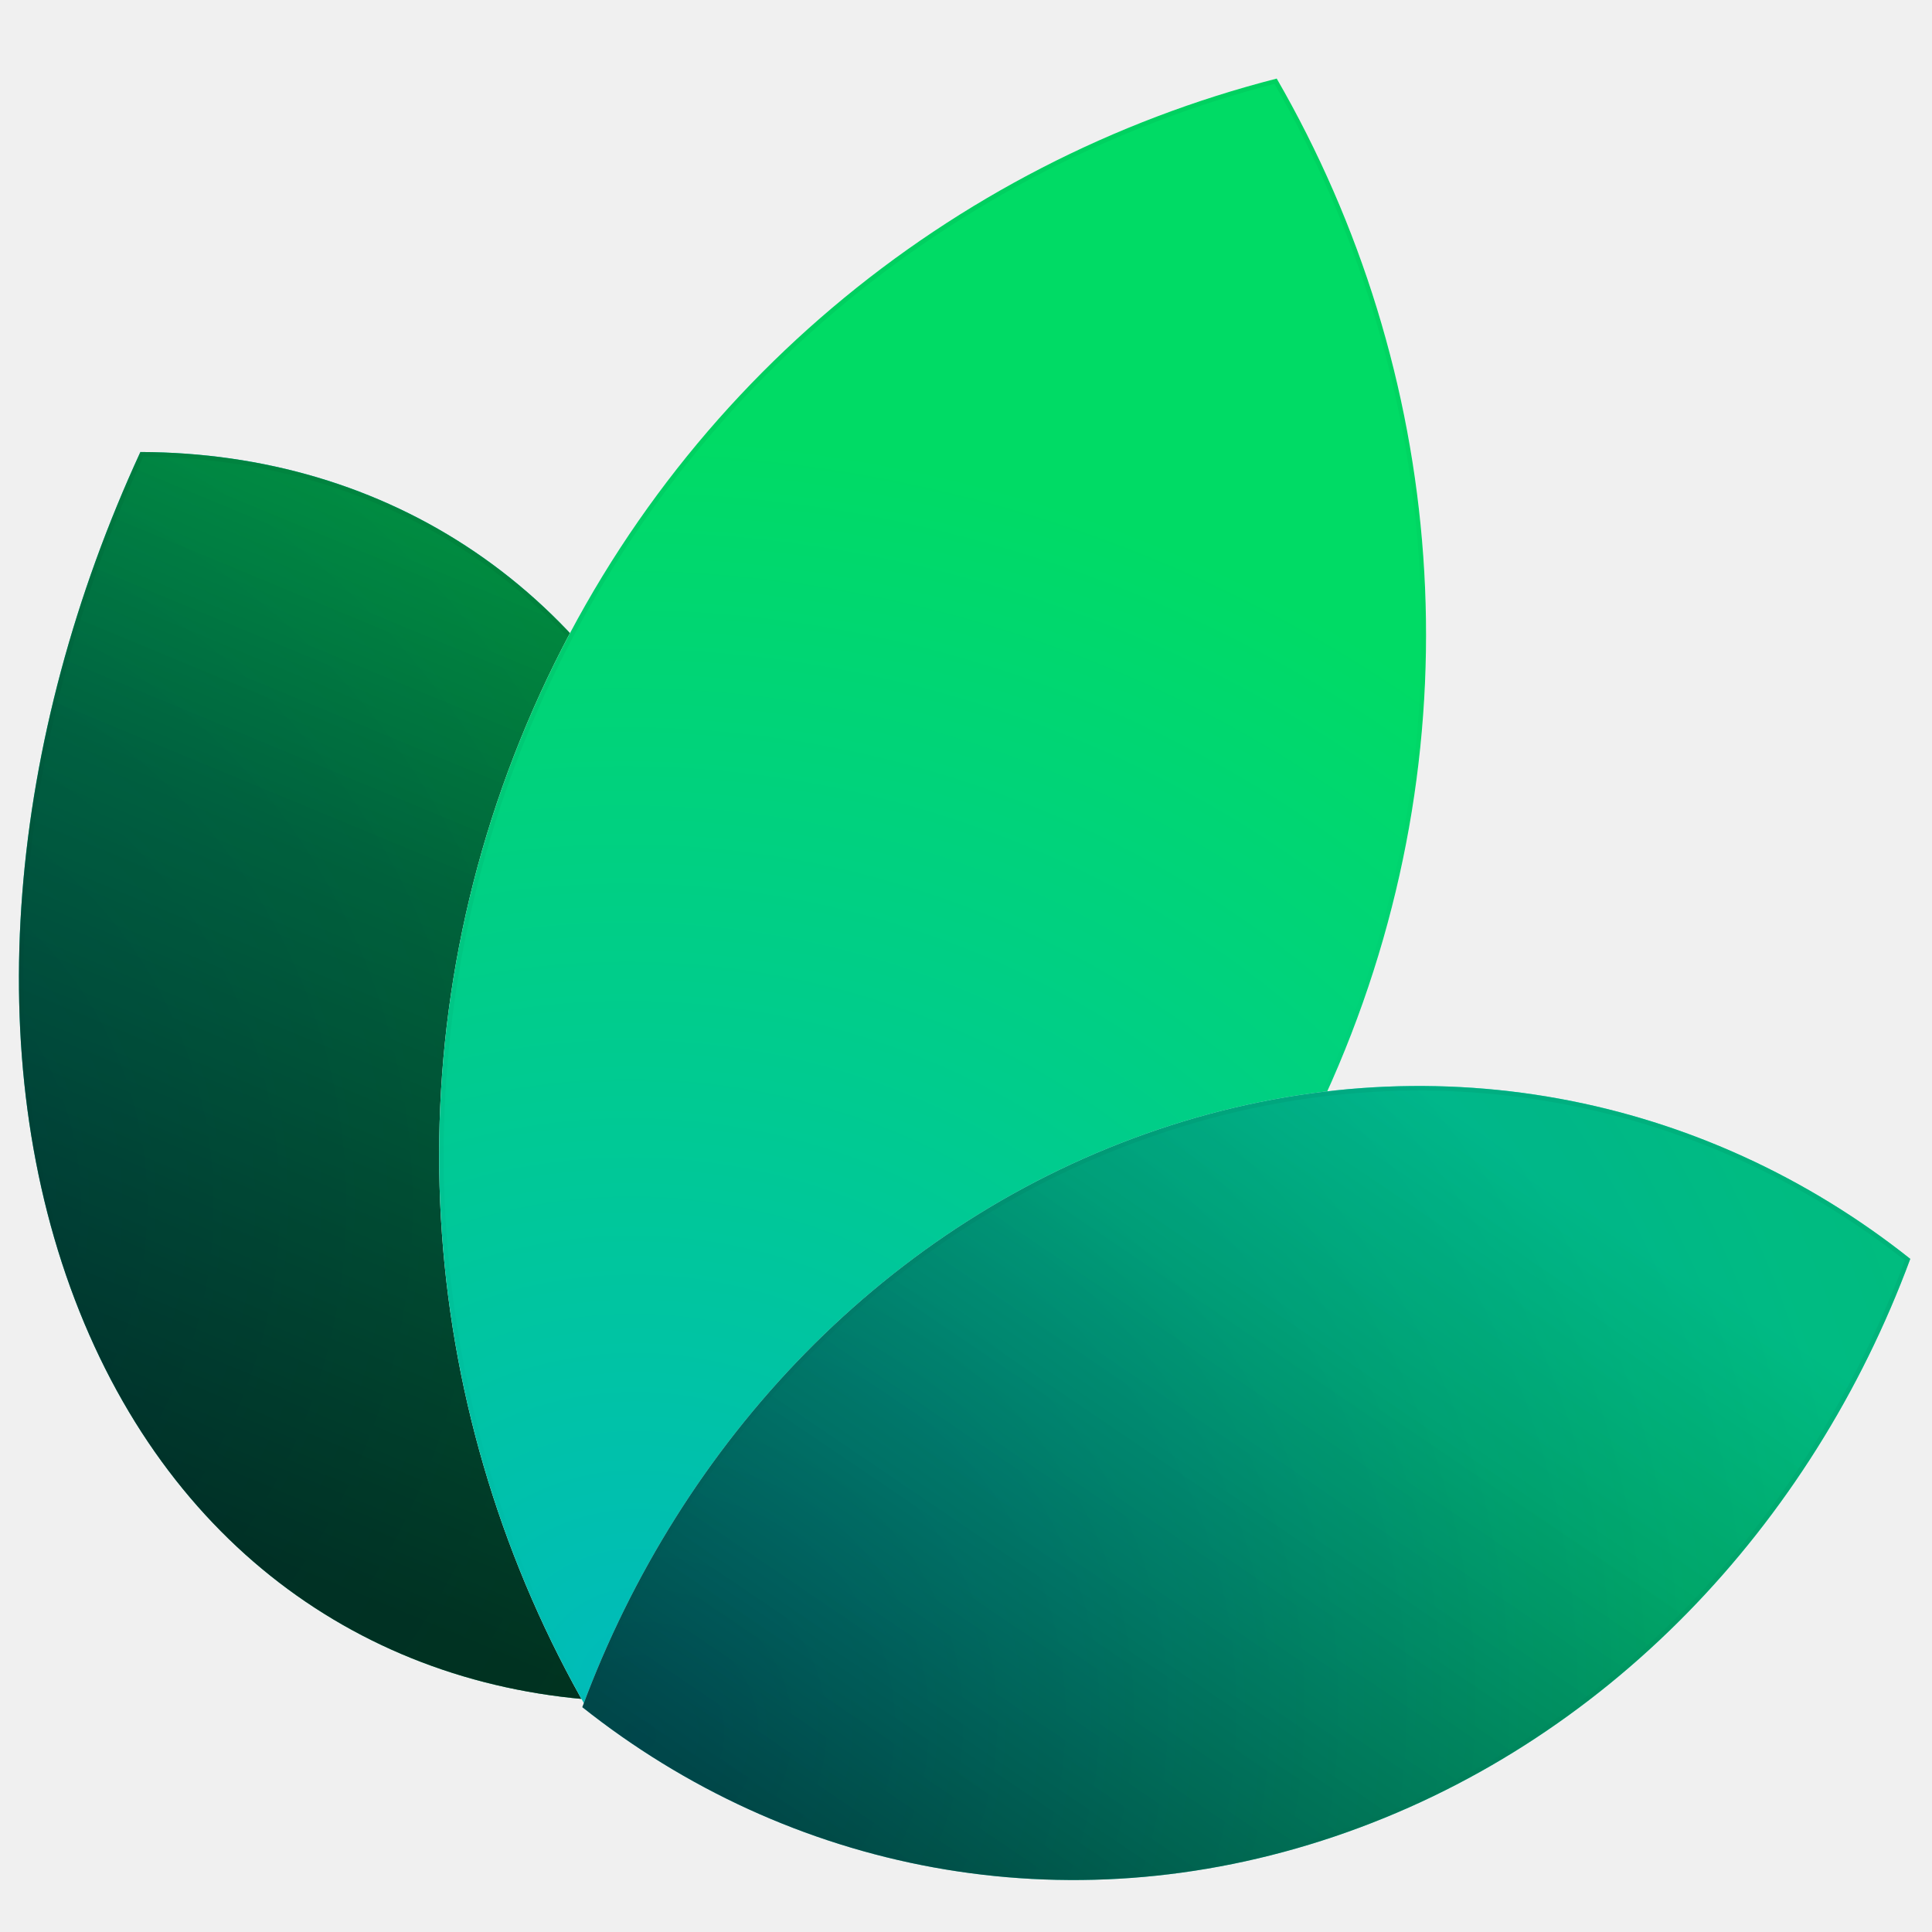
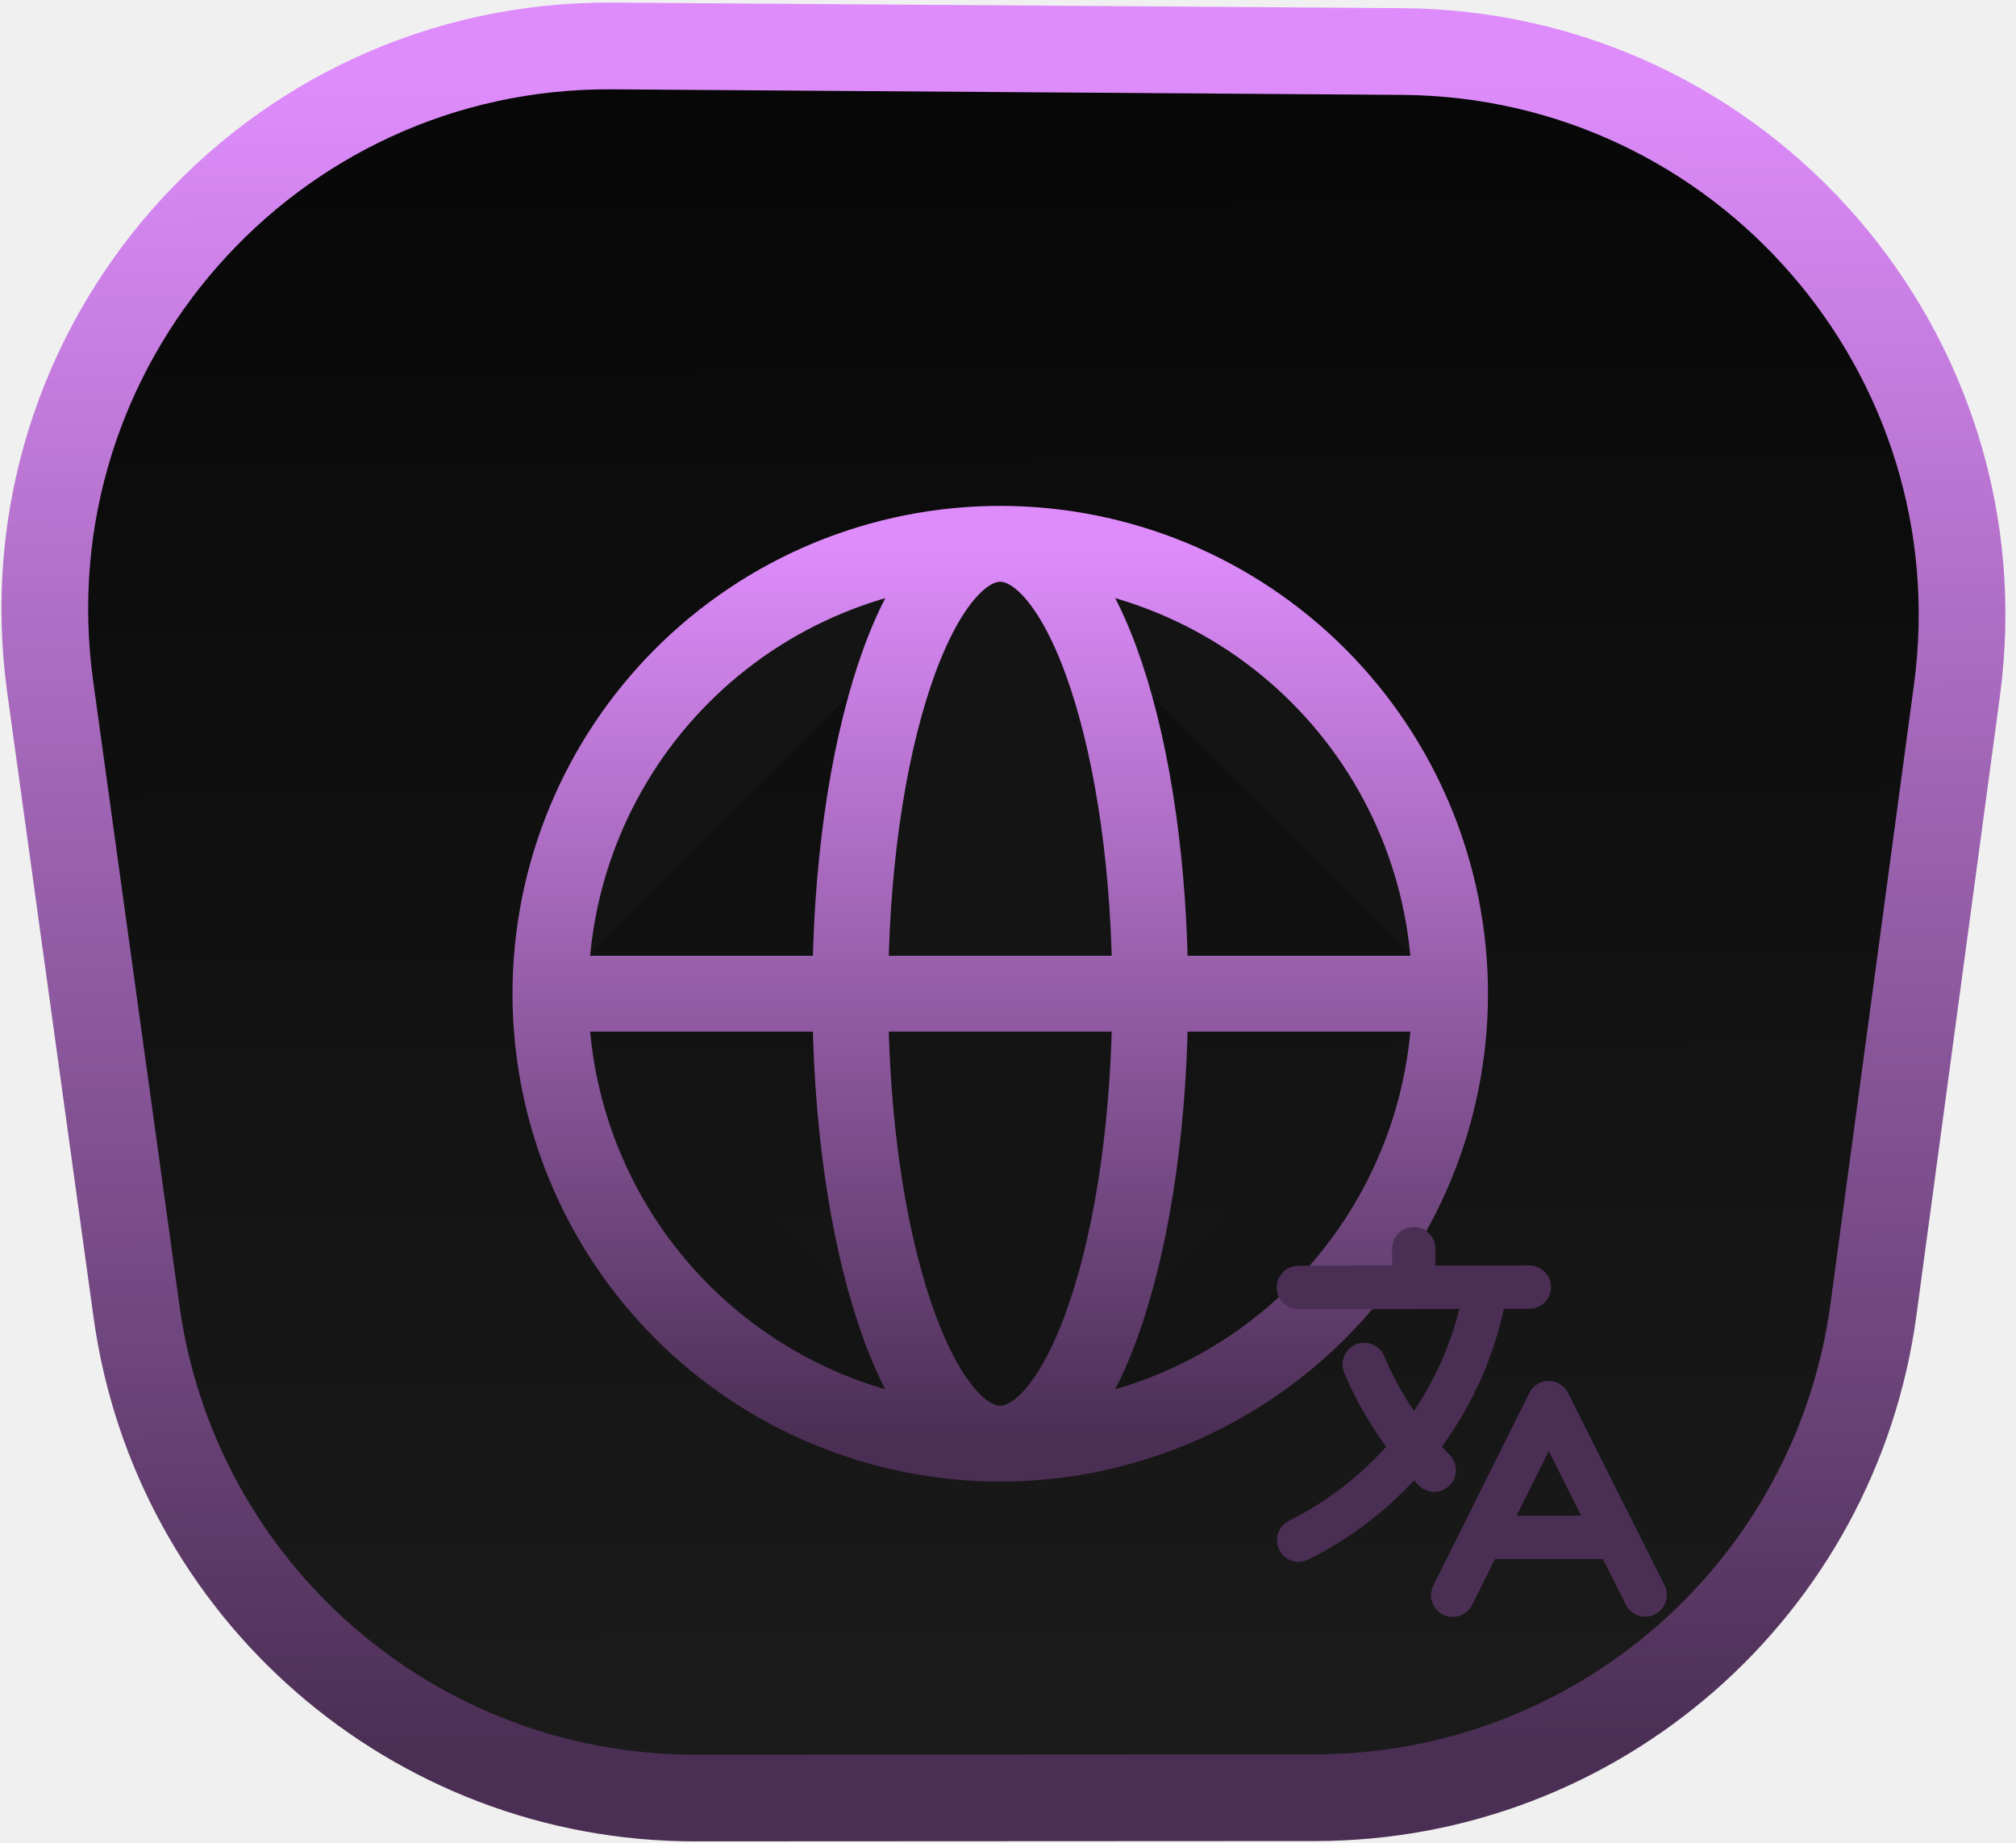
- <svg xmlns="http://www.w3.org/2000/svg" width="24" height="24" viewBox="0 0 24 24" fill="none">
-   <path d="M7.953 21.139C4.896 21.13 2.255 19.458 0.987 16.29C-0.28 13.121 0.109 9.163 1.744 5.615C4.801 5.624 7.442 7.296 8.71 10.465C9.977 13.633 9.588 17.591 7.953 21.139Z" fill="white" />
-   <path d="M7.953 21.139C4.896 21.13 2.255 19.458 0.987 16.29C-0.28 13.121 0.109 9.163 1.744 5.615C4.801 5.624 7.442 7.296 8.71 10.465C9.977 13.633 9.588 17.591 7.953 21.139Z" fill="url(#paint0_radial_101_2703)" />
-   <path d="M7.953 21.139C4.896 21.13 2.255 19.458 0.987 16.29C-0.28 13.121 0.109 9.163 1.744 5.615C4.801 5.624 7.442 7.296 8.71 10.465C9.977 13.633 9.588 17.591 7.953 21.139Z" fill="black" fill-opacity="0.5" style="mix-blend-mode:hard-light" />
-   <path d="M7.953 21.139C4.896 21.13 2.255 19.458 0.987 16.29C-0.28 13.121 0.109 9.163 1.744 5.615C4.801 5.624 7.442 7.296 8.71 10.465C9.977 13.633 9.588 17.591 7.953 21.139Z" fill="url(#paint1_linear_101_2703)" fill-opacity="0.5" style="mix-blend-mode:hard-light" />
-   <path d="M8.684 10.476C9.945 13.63 9.561 17.572 7.935 21.111C4.897 21.096 2.274 19.431 1.013 16.279C-0.248 13.124 0.136 9.182 1.762 5.643C4.8 5.659 7.423 7.324 8.684 10.476Z" stroke="url(#paint2_linear_101_2703)" stroke-opacity="0.05" stroke-width="0.056" />
-   <path d="M7.31 21.257C11.354 20.221 14.884 17.375 16.628 13.236C18.373 9.097 17.945 4.587 15.86 0.976C11.816 2.012 8.287 4.858 6.542 8.998C4.797 13.137 5.225 17.646 7.31 21.257Z" fill="white" />
-   <path d="M7.31 21.257C11.354 20.221 14.884 17.375 16.628 13.236C18.373 9.097 17.945 4.587 15.86 0.976C11.816 2.012 8.287 4.858 6.542 8.998C4.797 13.137 5.225 17.646 7.31 21.257Z" fill="url(#paint3_radial_101_2703)" />
-   <path d="M16.603 13.225C14.864 17.349 11.351 20.187 7.324 21.225C5.253 17.624 4.829 13.132 6.568 9.009C8.306 4.885 11.819 2.047 15.846 1.009C17.918 4.61 18.341 9.101 16.603 13.225Z" stroke="url(#paint4_linear_101_2703)" stroke-opacity="0.05" stroke-width="0.056" />
-   <path d="M7.234 21.207C9.789 23.237 13.21 23.951 16.577 22.814C19.944 21.677 22.506 18.945 23.73 15.638C21.175 13.608 17.754 12.894 14.387 14.031C11.02 15.168 8.458 17.901 7.234 21.207Z" fill="white" />
-   <path d="M7.234 21.207C9.789 23.237 13.21 23.951 16.577 22.814C19.944 21.677 22.506 18.945 23.73 15.638C21.175 13.608 17.754 12.894 14.387 14.031C11.02 15.168 8.458 17.901 7.234 21.207Z" fill="url(#paint5_radial_101_2703)" />
-   <path d="M7.234 21.207C9.789 23.237 13.21 23.951 16.577 22.814C19.944 21.677 22.506 18.945 23.73 15.638C21.175 13.608 17.754 12.894 14.387 14.031C11.02 15.168 8.458 17.901 7.234 21.207Z" fill="black" fill-opacity="0.2" style="mix-blend-mode:hard-light" />
-   <path d="M7.234 21.207C9.789 23.237 13.21 23.951 16.577 22.814C19.944 21.677 22.506 18.945 23.73 15.638C21.175 13.608 17.754 12.894 14.387 14.031C11.02 15.168 8.458 17.901 7.234 21.207Z" fill="url(#paint6_linear_101_2703)" fill-opacity="0.5" style="mix-blend-mode:hard-light" />
-   <path d="M16.568 22.787C13.218 23.918 9.814 23.212 7.267 21.198C8.492 17.907 11.044 15.189 14.396 14.058C17.747 12.927 21.15 13.633 23.697 15.648C22.472 18.938 19.92 21.656 16.568 22.787Z" stroke="url(#paint7_linear_101_2703)" stroke-opacity="0.05" stroke-width="0.056" />
+ <svg xmlns="http://www.w3.org/2000/svg" width="186" height="170" viewBox="0 0 186 170" fill="none">
+   <path d="M129.381 4.753L56.509 4.24C24.814 4.017 0.294 31.959 4.632 63.357L12.594 120.971C16.15 146.704 38.153 165.865 64.131 165.852L121.345 165.824C147.369 165.811 169.375 146.562 172.853 120.773L180.549 63.7C184.736 32.648 160.713 4.973 129.381 4.753Z" fill="url(#paint0_linear_27_2)" stroke="url(#paint1_linear_27_2)" stroke-width="8" />
+   <path d="M133.784 91.665C133.784 102.671 129.412 113.227 121.629 121.01C113.846 128.793 103.291 133.165 92.284 133.165M133.784 91.665C133.784 80.658 129.412 70.103 121.629 62.32C113.846 54.537 103.291 50.165 92.284 50.165M133.784 91.665H50.784ZM92.284 133.165C81.278 133.165 70.722 128.793 62.939 121.01C55.157 113.227 50.784 102.671 50.784 91.665M92.284 133.165C99.925 133.165 106.118 114.582 106.118 91.665C106.118 68.748 99.925 50.165 92.284 50.165M92.284 133.165C84.644 133.165 78.451 114.582 78.451 91.665C78.451 68.748 84.644 50.165 92.284 50.165M50.784 91.665C50.784 80.658 55.157 70.103 62.939 62.32C70.722 54.537 81.278 50.165 92.284 50.165" fill="#141414" />
+   <path d="M133.784 91.665C133.784 102.671 129.412 113.227 121.629 121.01C113.846 128.793 103.291 133.165 92.284 133.165M133.784 91.665C133.784 80.658 129.412 70.103 121.629 62.32C113.846 54.537 103.291 50.165 92.284 50.165M133.784 91.665H50.784M92.284 133.165C81.278 133.165 70.722 128.793 62.939 121.01C55.157 113.227 50.784 102.671 50.784 91.665M92.284 133.165C99.925 133.165 106.118 114.582 106.118 91.665C106.118 68.748 99.925 50.165 92.284 50.165M92.284 133.165C84.644 133.165 78.451 114.582 78.451 91.665C78.451 68.748 84.644 50.165 92.284 50.165M92.284 50.165C81.278 50.165 70.722 54.537 62.939 62.32C55.157 70.103 50.784 80.658 50.784 91.665" stroke="url(#paint2_linear_27_2)" stroke-width="7" stroke-linecap="round" stroke-linejoin="round" />
+   <path d="M119.789 118.758L141.097 118.73M130.438 115.193L130.443 118.744M132.326 135.611C129.588 132.784 127.395 129.476 125.857 125.853M136.688 141.82L149.118 141.803M134.031 147.15L142.886 129.382L151.788 147.127M137.103 118.736C135.398 128.983 128.816 137.586 119.819 142.071" stroke="#4A2E53" stroke-width="4" stroke-linecap="round" stroke-linejoin="round" />
  <defs>
-     <radialGradient id="paint0_radial_101_2703" cx="0" cy="0" r="1" gradientUnits="userSpaceOnUse" gradientTransform="translate(-3.00503 15.023) rotate(-10.029) scale(17.9572 17.784)">
-       <stop stop-color="#00B0BB" />
-       <stop offset="1" stop-color="#00DB65" />
-     </radialGradient>
-     <linearGradient id="paint1_linear_101_2703" x1="7.39" y1="4.813" x2="1.63" y2="18.689" gradientUnits="userSpaceOnUse">
-       <stop stop-color="#18E299" />
-       <stop offset="1" />
+     <linearGradient id="paint0_linear_27_2" x1="92.43" y1="7.425" x2="93.149" y2="162.128" gradientUnits="userSpaceOnUse">
+       <stop stop-color="#070707" />
+       <stop offset="1" stop-color="#1B1B1B" />
    </linearGradient>
-     <linearGradient id="paint2_linear_101_2703" x1="7.948" y1="8.016" x2="1.761" y2="18.746" gradientUnits="userSpaceOnUse">
-       <stop />
-       <stop offset="1" stop-opacity="0" />
+     <linearGradient id="paint1_linear_27_2" x1="92.43" y1="7.425" x2="93.149" y2="162.186" gradientUnits="userSpaceOnUse">
+       <stop stop-color="#DE8CFB" />
+       <stop offset="1" stop-color="#4A2E53" />
    </linearGradient>
-     <radialGradient id="paint3_radial_101_2703" cx="0" cy="0" r="1" gradientUnits="userSpaceOnUse" gradientTransform="translate(8.11404 20.8822) rotate(-75.7542) scale(21.6246 23.7772)">
-       <stop stop-color="#00BBBB" />
-       <stop offset="0.713" stop-color="#00DB65" />
-     </radialGradient>
-     <linearGradient id="paint4_linear_101_2703" x1="7.602" y1="5.871" x2="15.556" y2="16.372" gradientUnits="userSpaceOnUse">
-       <stop />
-       <stop offset="1" stop-opacity="0" />
-     </linearGradient>
-     <radialGradient id="paint5_radial_101_2703" cx="0" cy="0" r="1" gradientUnits="userSpaceOnUse" gradientTransform="translate(7.84537 21.5181) rotate(-20.3525) scale(18.5603 17.32)">
-       <stop stop-color="#00B0BB" />
-       <stop offset="1" stop-color="#00DB65" />
-     </radialGradient>
-     <linearGradient id="paint6_linear_101_2703" x1="16.808" y1="13.007" x2="10.041" y2="22.994" gradientUnits="userSpaceOnUse">
-       <stop stop-color="#00B1BC" />
-       <stop offset="1" />
-     </linearGradient>
-     <linearGradient id="paint7_linear_101_2703" x1="16.808" y1="13.007" x2="14.169" y2="23.841" gradientUnits="userSpaceOnUse">
-       <stop />
-       <stop offset="1" stop-opacity="0" />
+     <linearGradient id="paint2_linear_27_2" x1="92.284" y1="133.165" x2="92.284" y2="50.165" gradientUnits="userSpaceOnUse">
+       <stop stop-color="#4A2E53" />
+       <stop offset="1" stop-color="#DE8CFB" />
    </linearGradient>
  </defs>
</svg>
